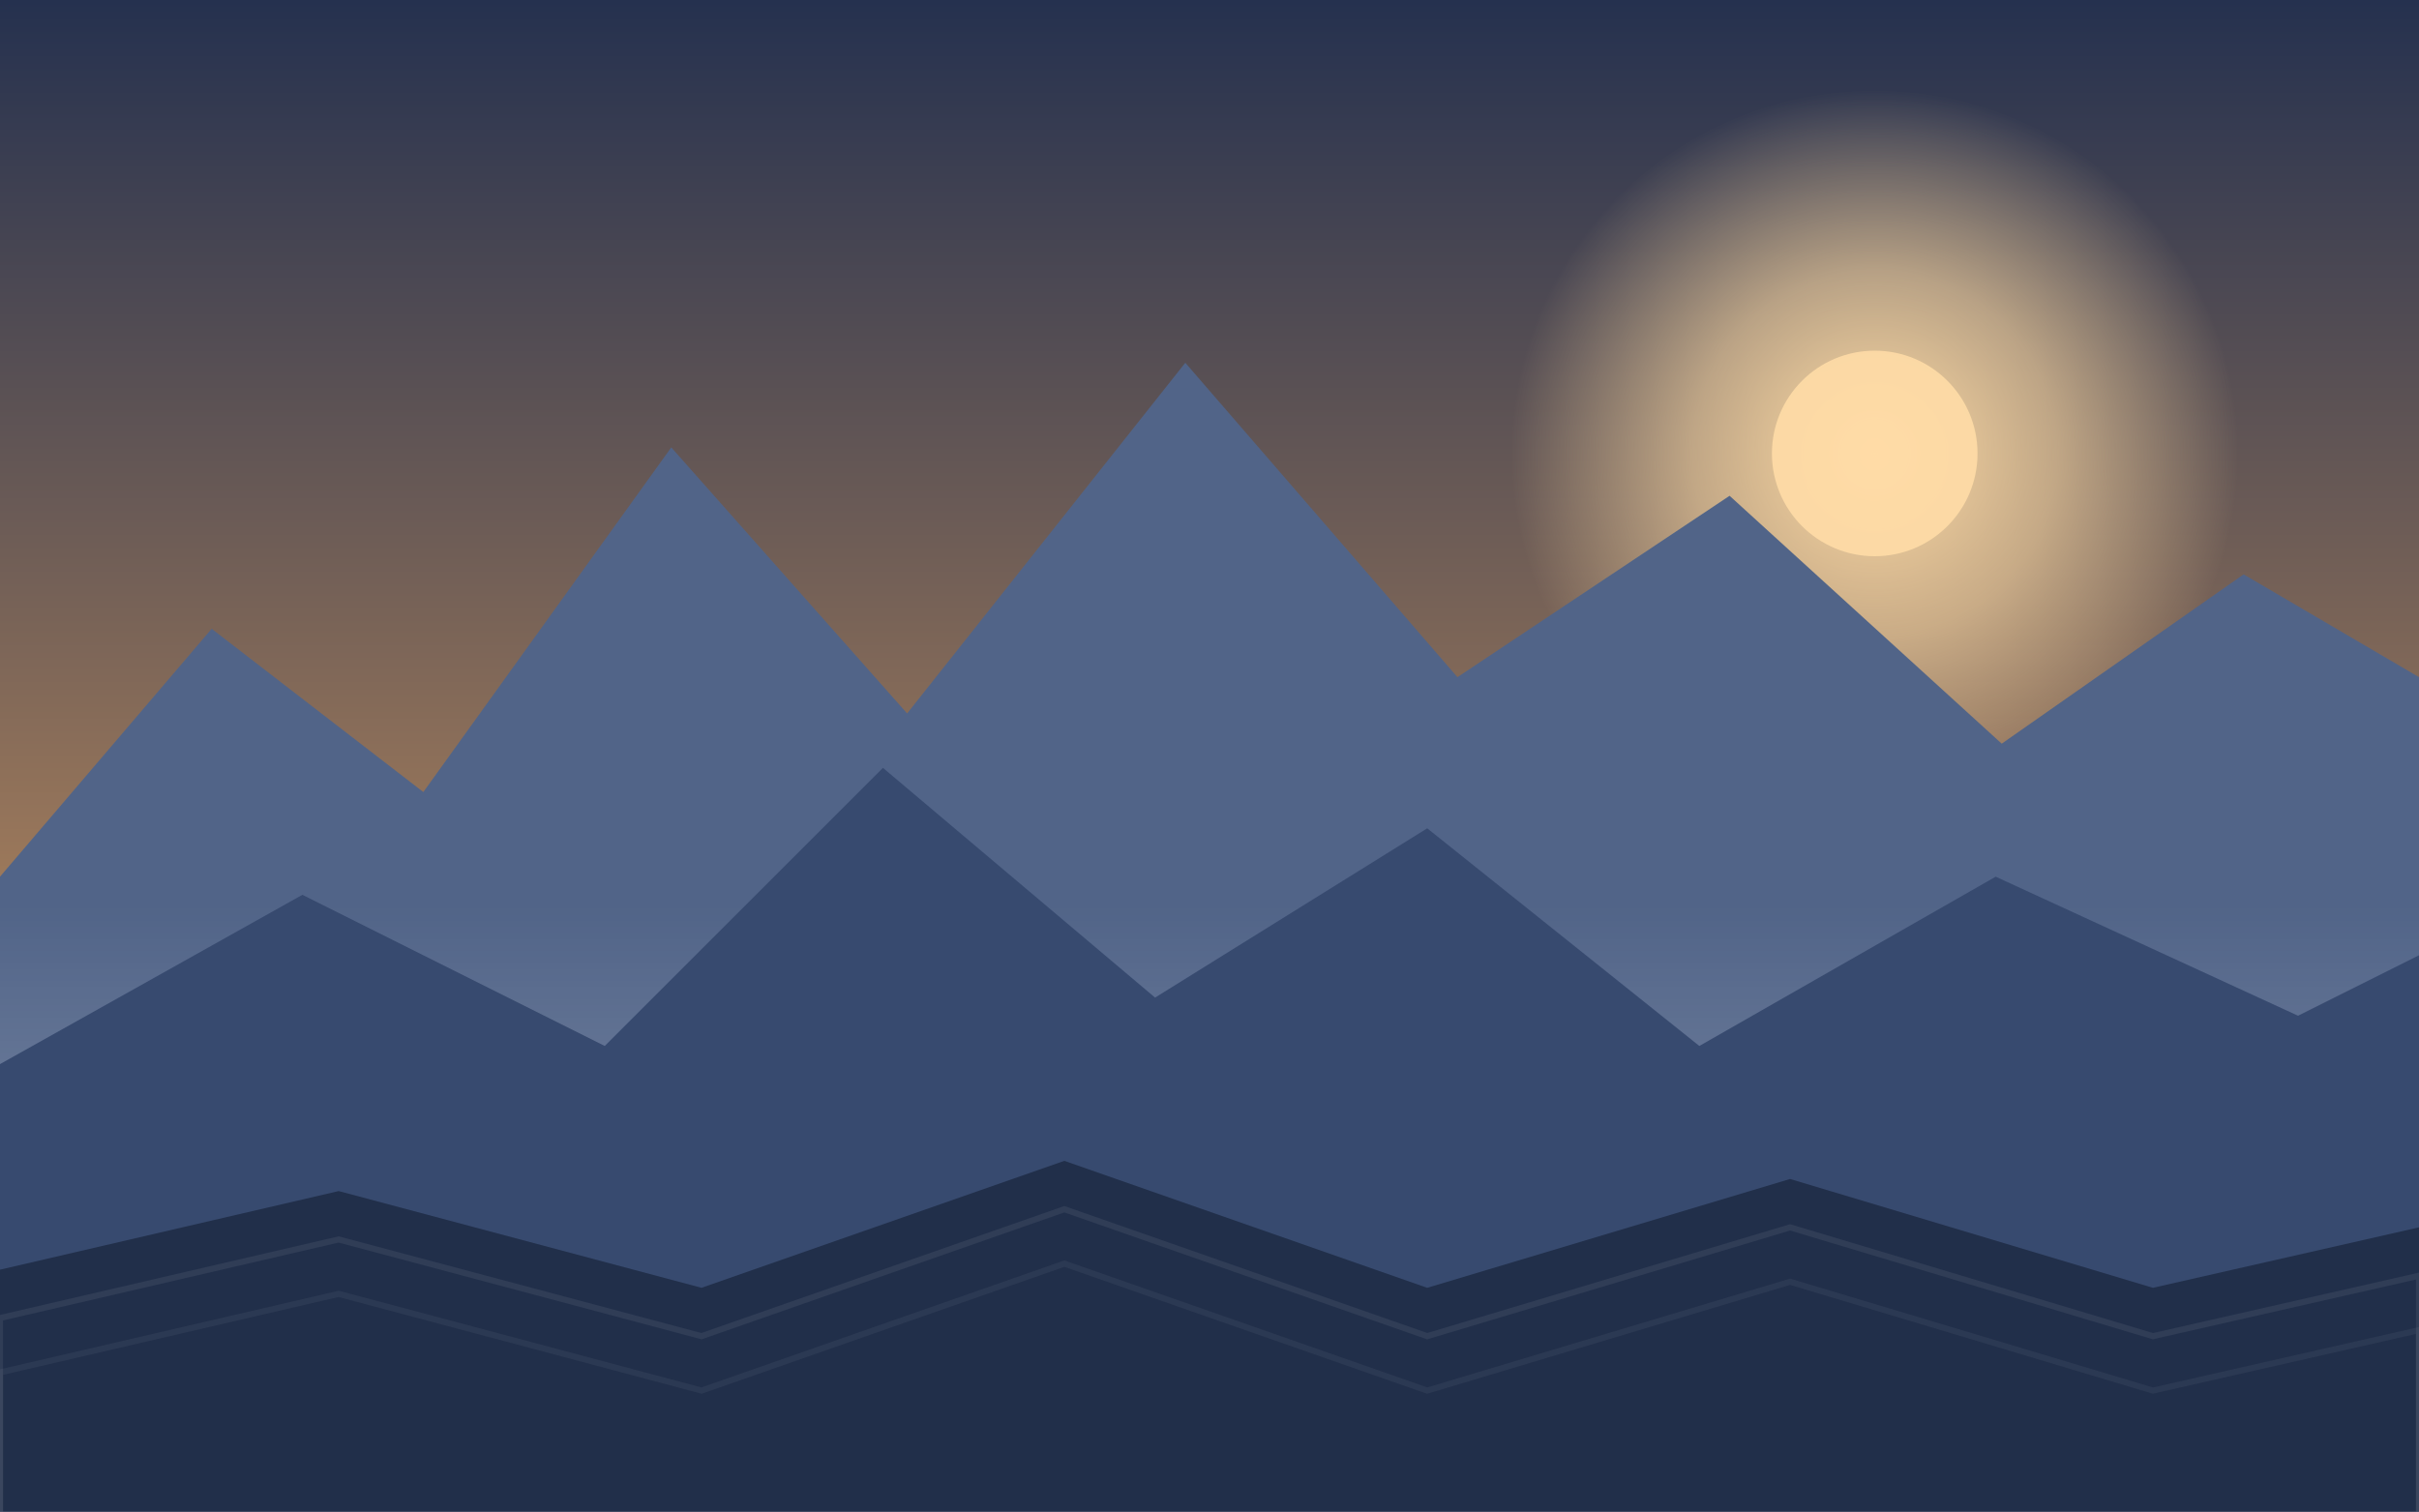
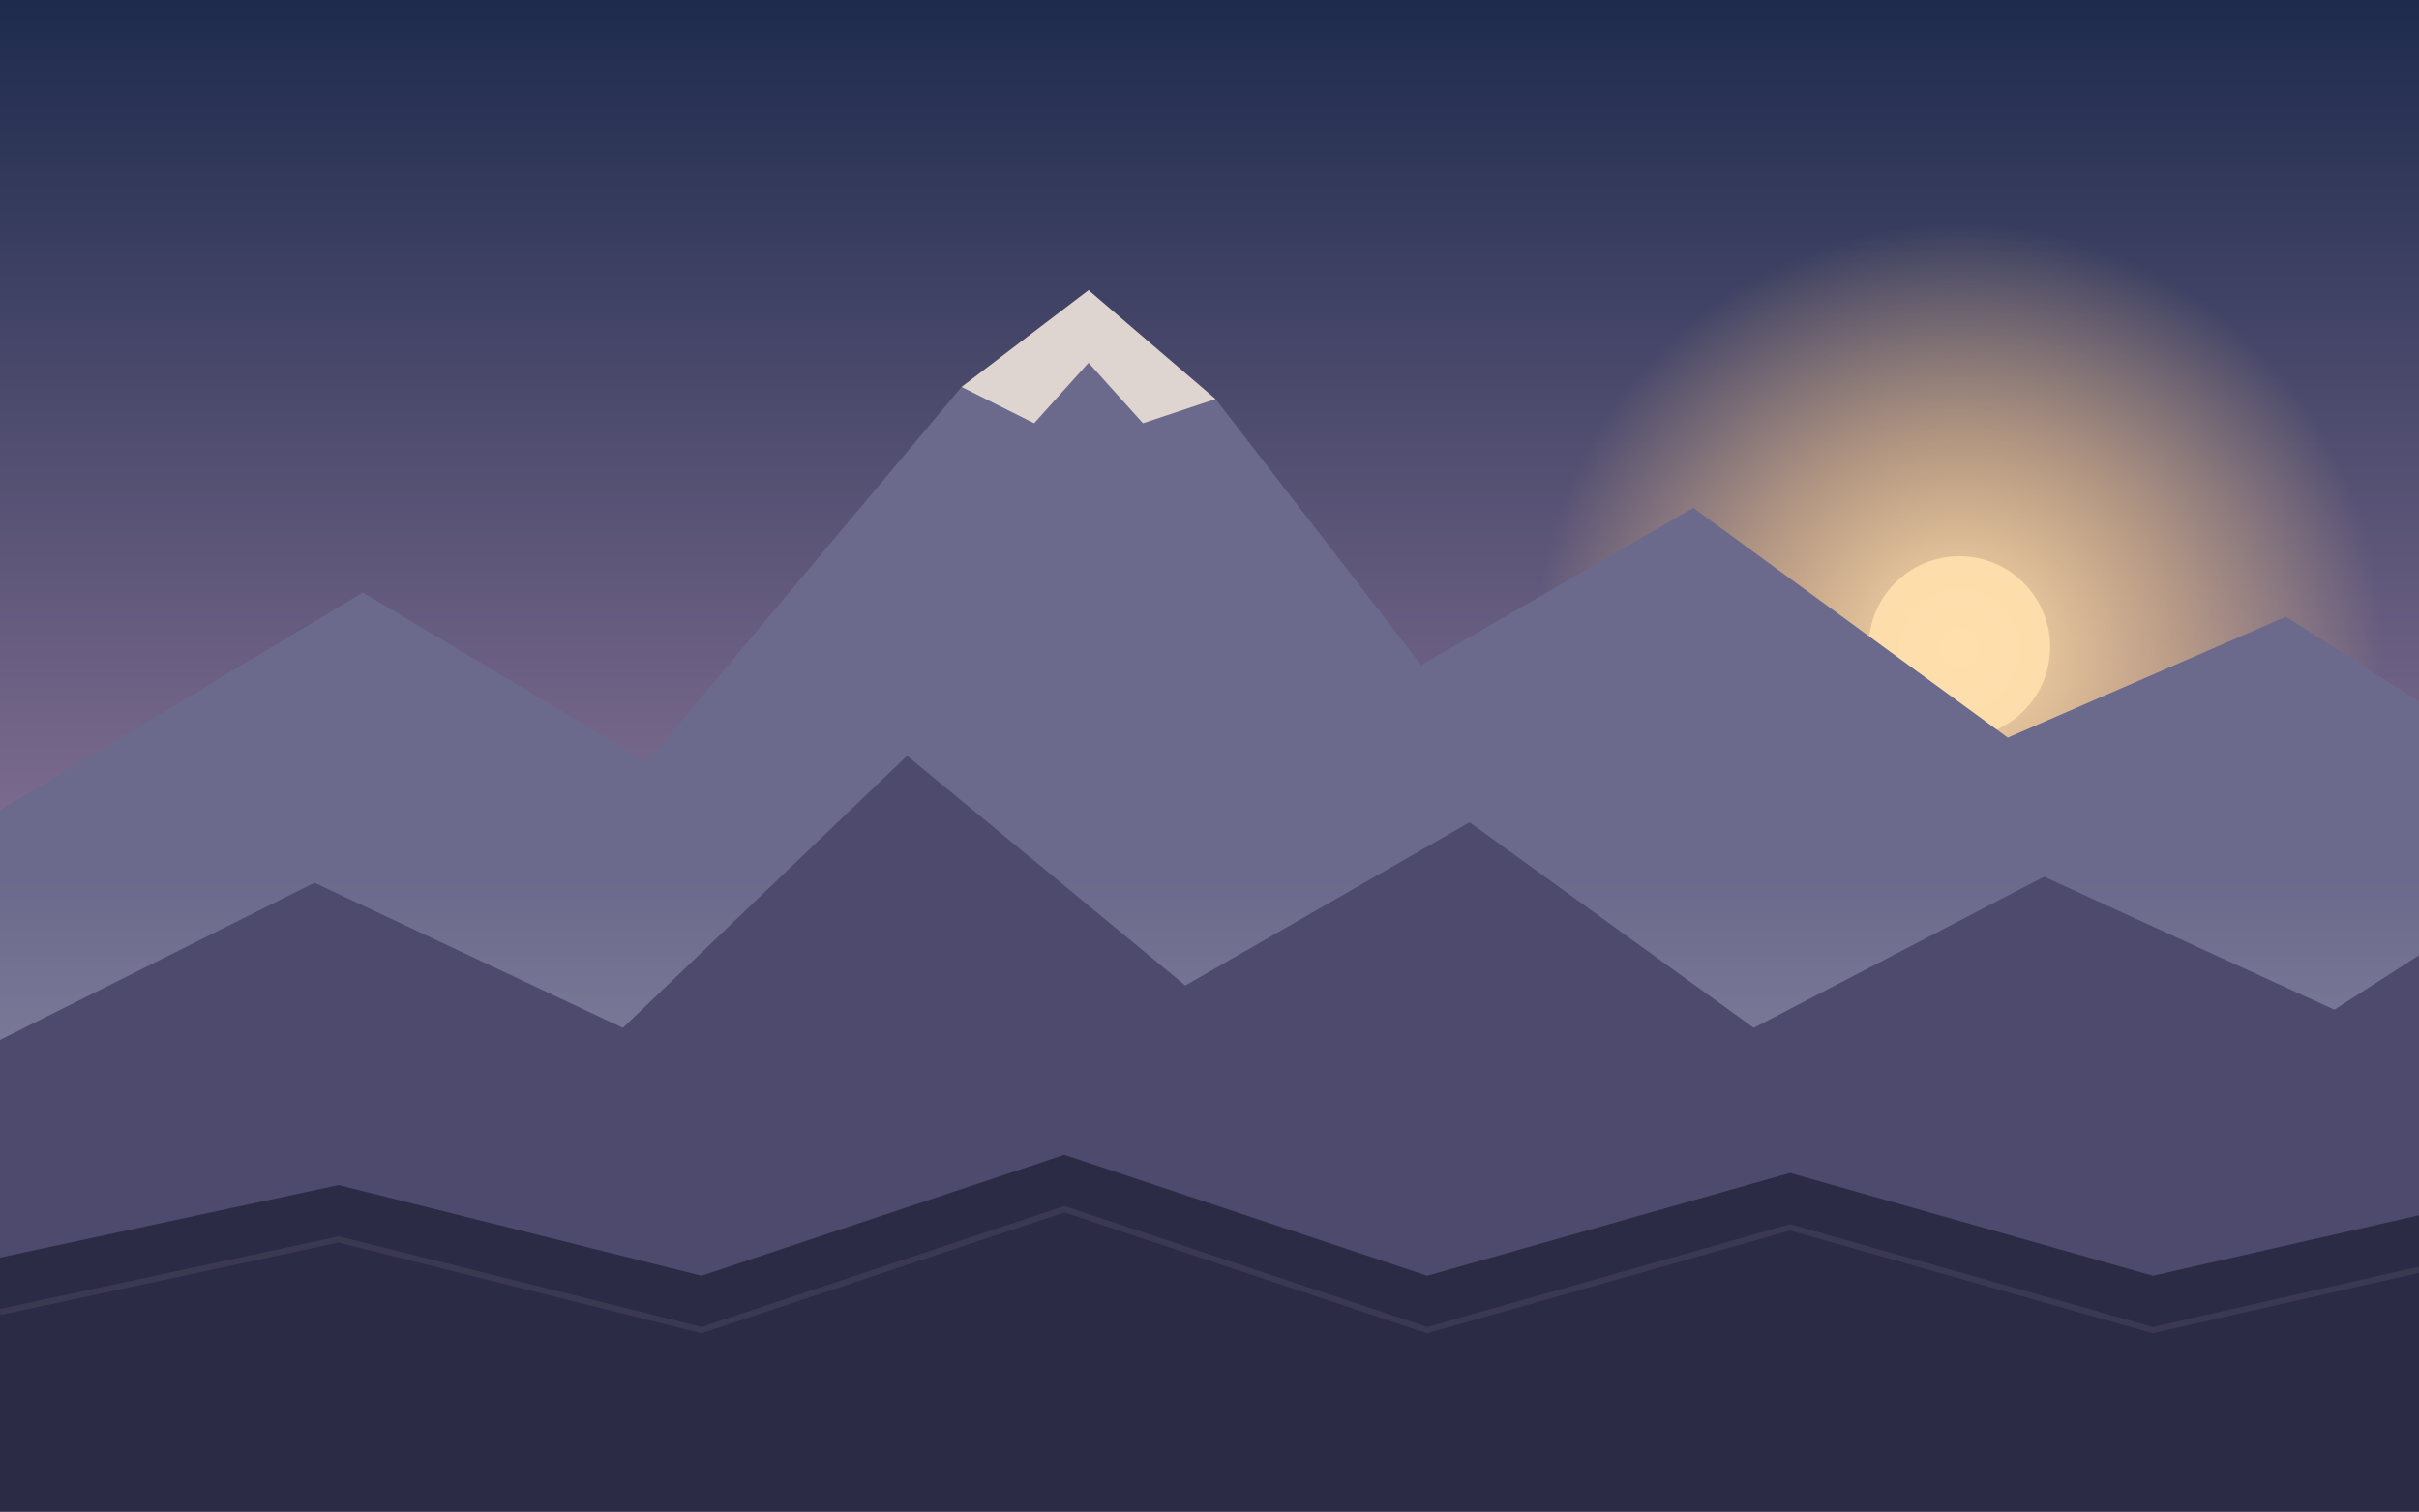
<svg xmlns="http://www.w3.org/2000/svg" viewBox="0 0 800 500" preserveAspectRatio="xMidYMid slice" role="img">
  <defs>
    <linearGradient id="d3asky" x1="0" y1="0" x2="0" y2="1">
-       <stop offset="0" stop-color="#25314f" />
-       <stop offset="1" stop-color="#f2ac63" />
+       <stop offset="0" stop-color="#1e2b4d" />
+       <stop offset=".55" stop-color="#7d6c8f" />
+       <stop offset="1" stop-color="#f4b072" />
    </linearGradient>
    <radialGradient id="d3asun">
-       <stop offset="0" stop-color="#ffdca6" />
-       <stop offset=".5" stop-color="#ffdca6" stop-opacity=".6" />
-       <stop offset="1" stop-color="#ffdca6" stop-opacity="0" />
+       <stop offset="0" stop-color="#ffe0ac" />
+       <stop offset=".5" stop-color="#ffd08f" stop-opacity=".55" />
+       <stop offset="1" stop-color="#ffd08f" stop-opacity="0" />
    </radialGradient>
    <linearGradient id="d3amist" x1="0" y1="0" x2="0" y2="1">
      <stop offset="0" stop-color="#ffffff" stop-opacity="0" />
-       <stop offset="1" stop-color="#ffffff" stop-opacity=".55" />
+       <stop offset="1" stop-color="#ffffff" stop-opacity=".5" />
    </linearGradient>
  </defs>
  <rect width="800" height="500" fill="url(#d3asky)" />
-   <circle cx="620" cy="150" r="120" fill="url(#d3asun)" />
-   <circle cx="620" cy="150" r="34" fill="#ffdca6" opacity=".9" />
-   <path d="M0,290 L70,208 L140,262 L222,148 L300,236 L392,120 L482,224 L572,164 L662,246 L742,190 L800,224 L800,500 L0,500 Z" fill="#516488" />
-   <rect x="0" y="300" width="800" height="140" fill="url(#d3amist)" opacity=".5" />
-   <path d="M0,352 L100,296 L200,346 L292,254 L382,330 L472,274 L562,346 L660,290 L760,336 L800,316 L800,500 L0,500 Z" fill="#374a6f" />
-   <path d="M0,420 L112,394 L232,426 L352,384 L472,426 L592,390 L712,426 L800,406 L800,500 L0,500 Z" fill="#212f4a" />
-   <path d="M0,420 L112,394 L232,426 L352,384 L472,426 L592,390 L712,426 L800,406 L800,500 L0,500 Z" fill="none" stroke="#ffffff" stroke-opacity=".07" stroke-width="2" transform="translate(0,16)" />
-   <path d="M0,420 L112,394 L232,426 L352,384 L472,426 L592,390 L712,426 L800,406 L800,500 L0,500 Z" fill="none" stroke="#ffffff" stroke-opacity=".05" stroke-width="2" transform="translate(0,34)" />
+   <circle cx="648" cy="214" r="140" fill="url(#d3asun)" />
+   <circle cx="648" cy="214" r="30" fill="#ffe0ac" opacity=".92" />
+   <path d="M0,268 L120,196 L214,252 L318,128 L360,96 L402,132 L470,220 L560,168 L664,244 L756,204 L800,232 L800,500 L0,500 Z" fill="#6b6a8c" />
+   <path d="M318,128 L360,96 L402,132 L378,140 L360,120 L342,140 Z" fill="#f3e7dc" opacity=".85" />
+   <rect x="0" y="292" width="800" height="150" fill="url(#d3amist)" opacity=".55" />
+   <path d="M0,344 L104,292 L206,340 L300,250 L392,326 L486,272 L580,340 L676,290 L772,334 L800,316 L800,500 L0,500 Z" fill="#4d4a6d" />
+   <path d="M0,416 L112,392 L232,422 L352,382 L472,422 L592,388 L712,422 L800,402 L800,500 L0,500 Z" fill="#2c2b45" />
+   <path d="M0,416 L112,392 L232,422 L352,382 L472,422 L592,388 L712,422 L800,402" fill="none" stroke="#ffffff" stroke-opacity=".07" stroke-width="2" transform="translate(0,18)" />
</svg>
